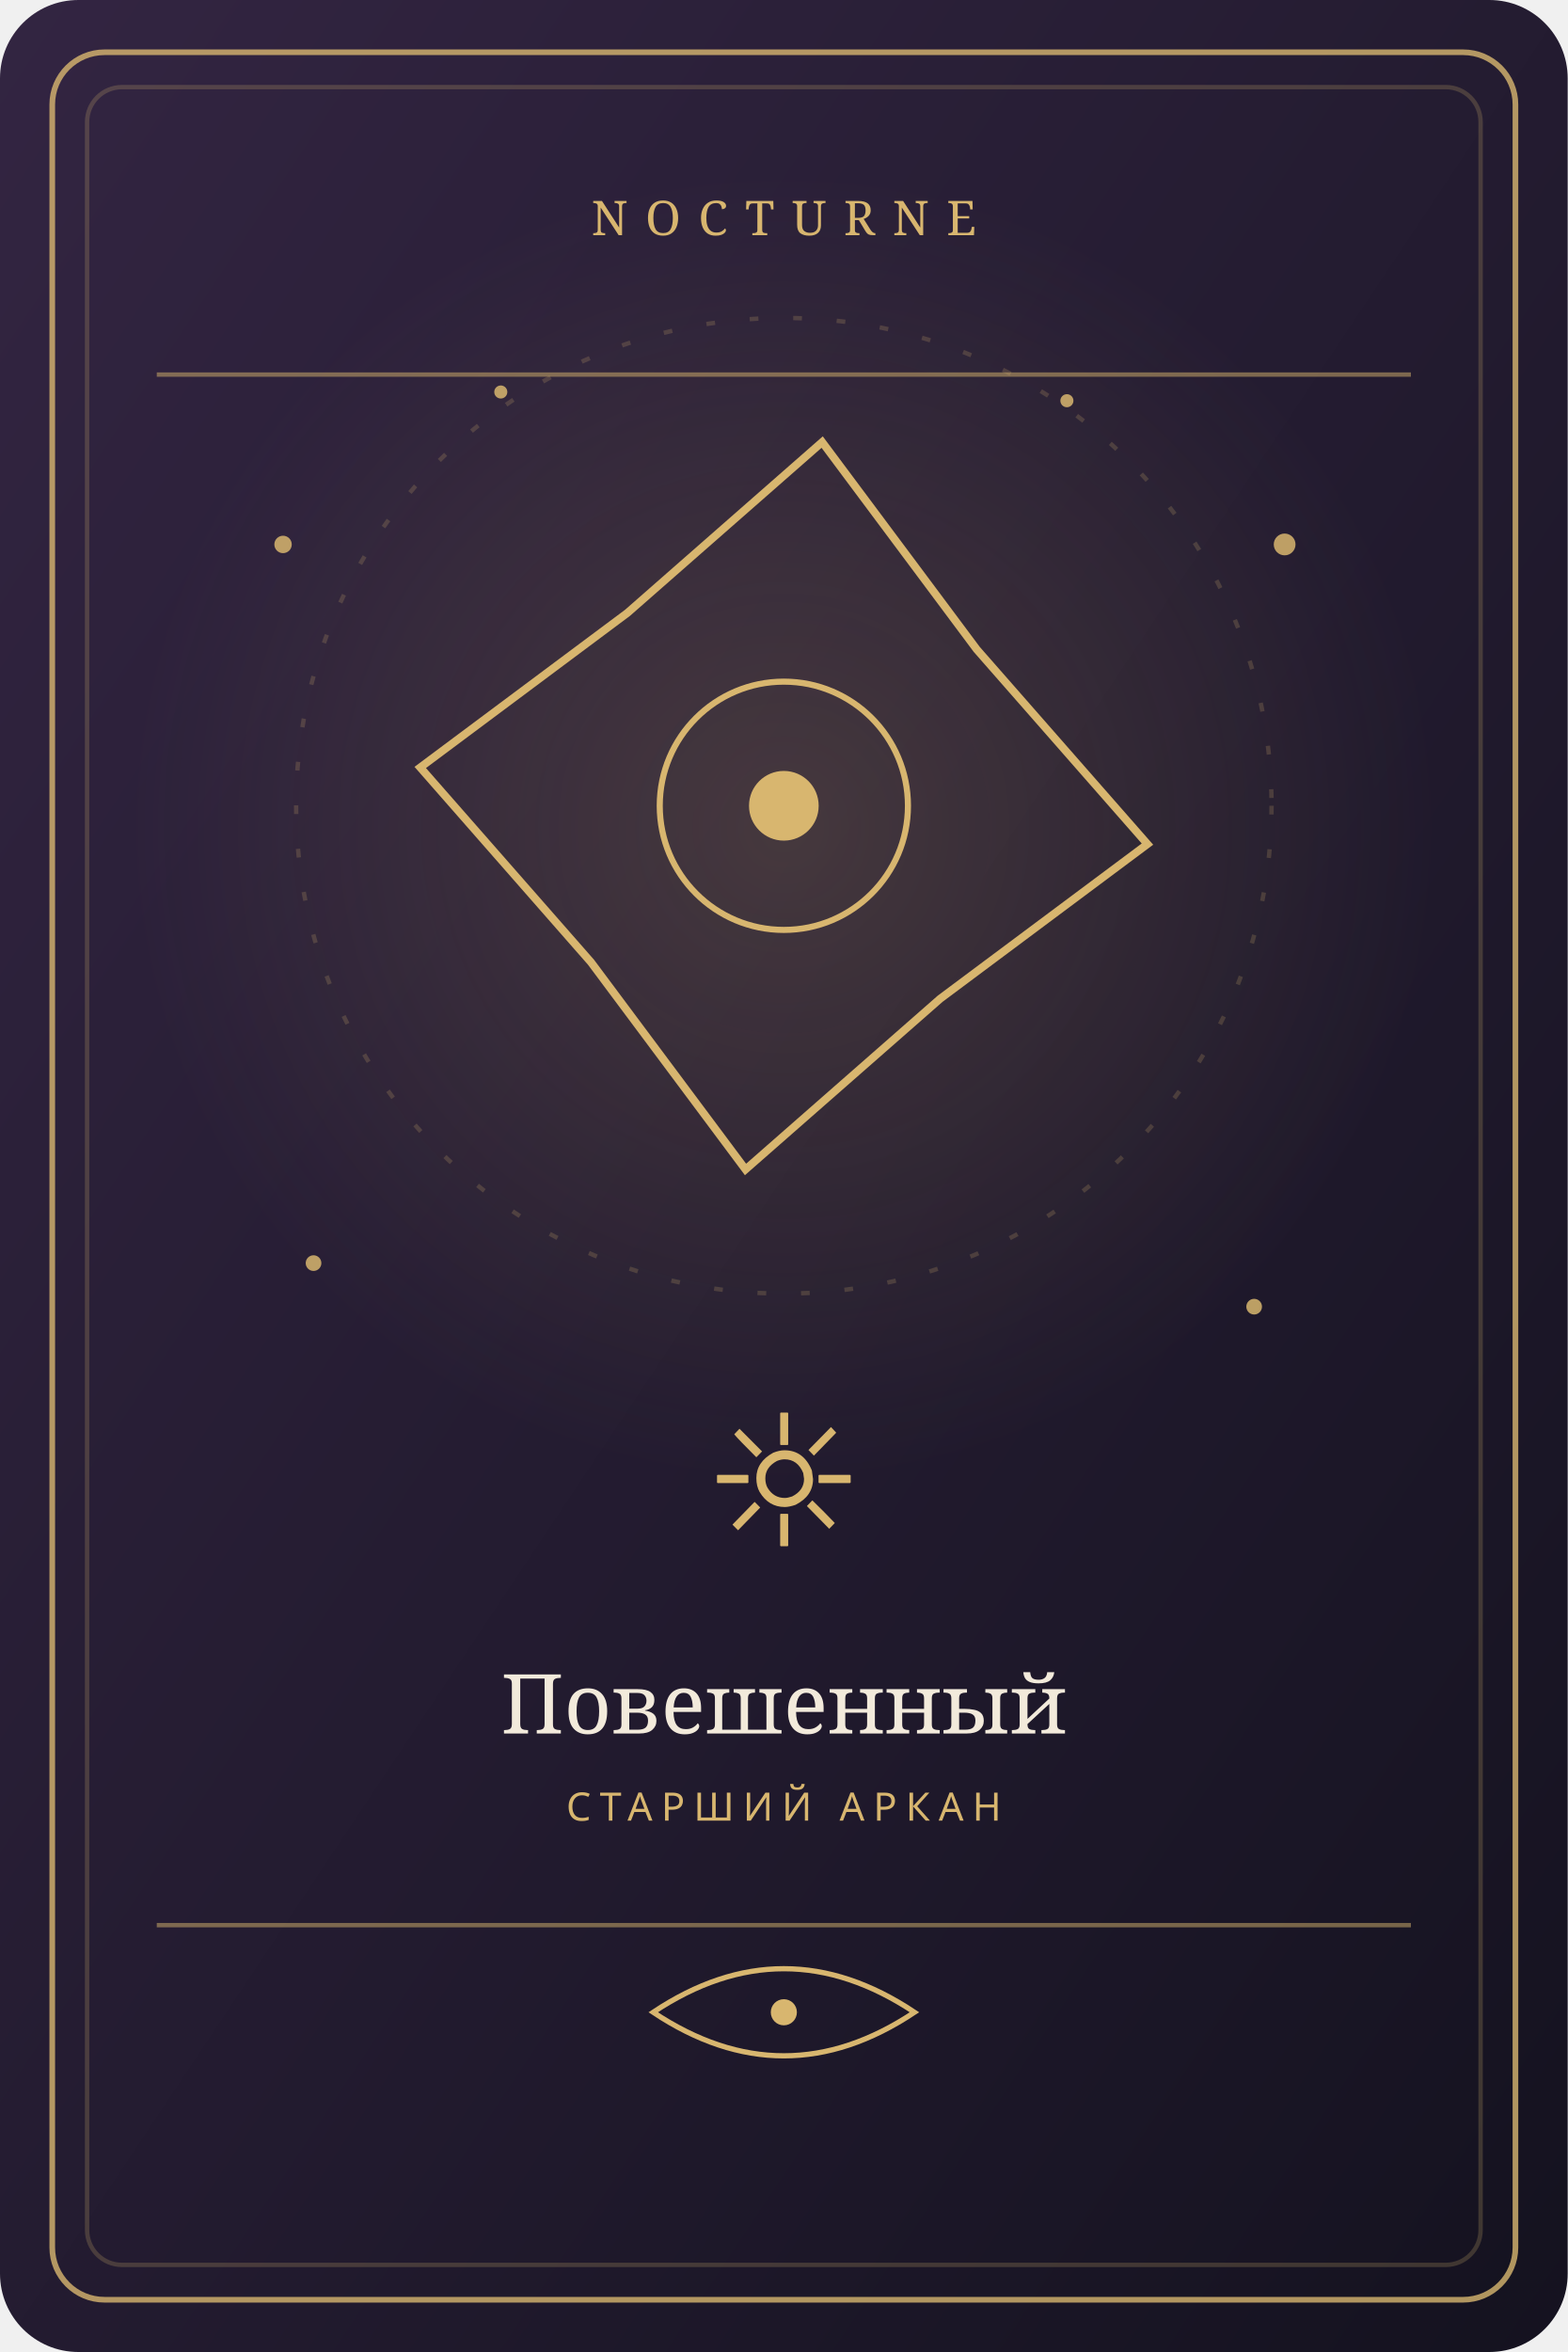
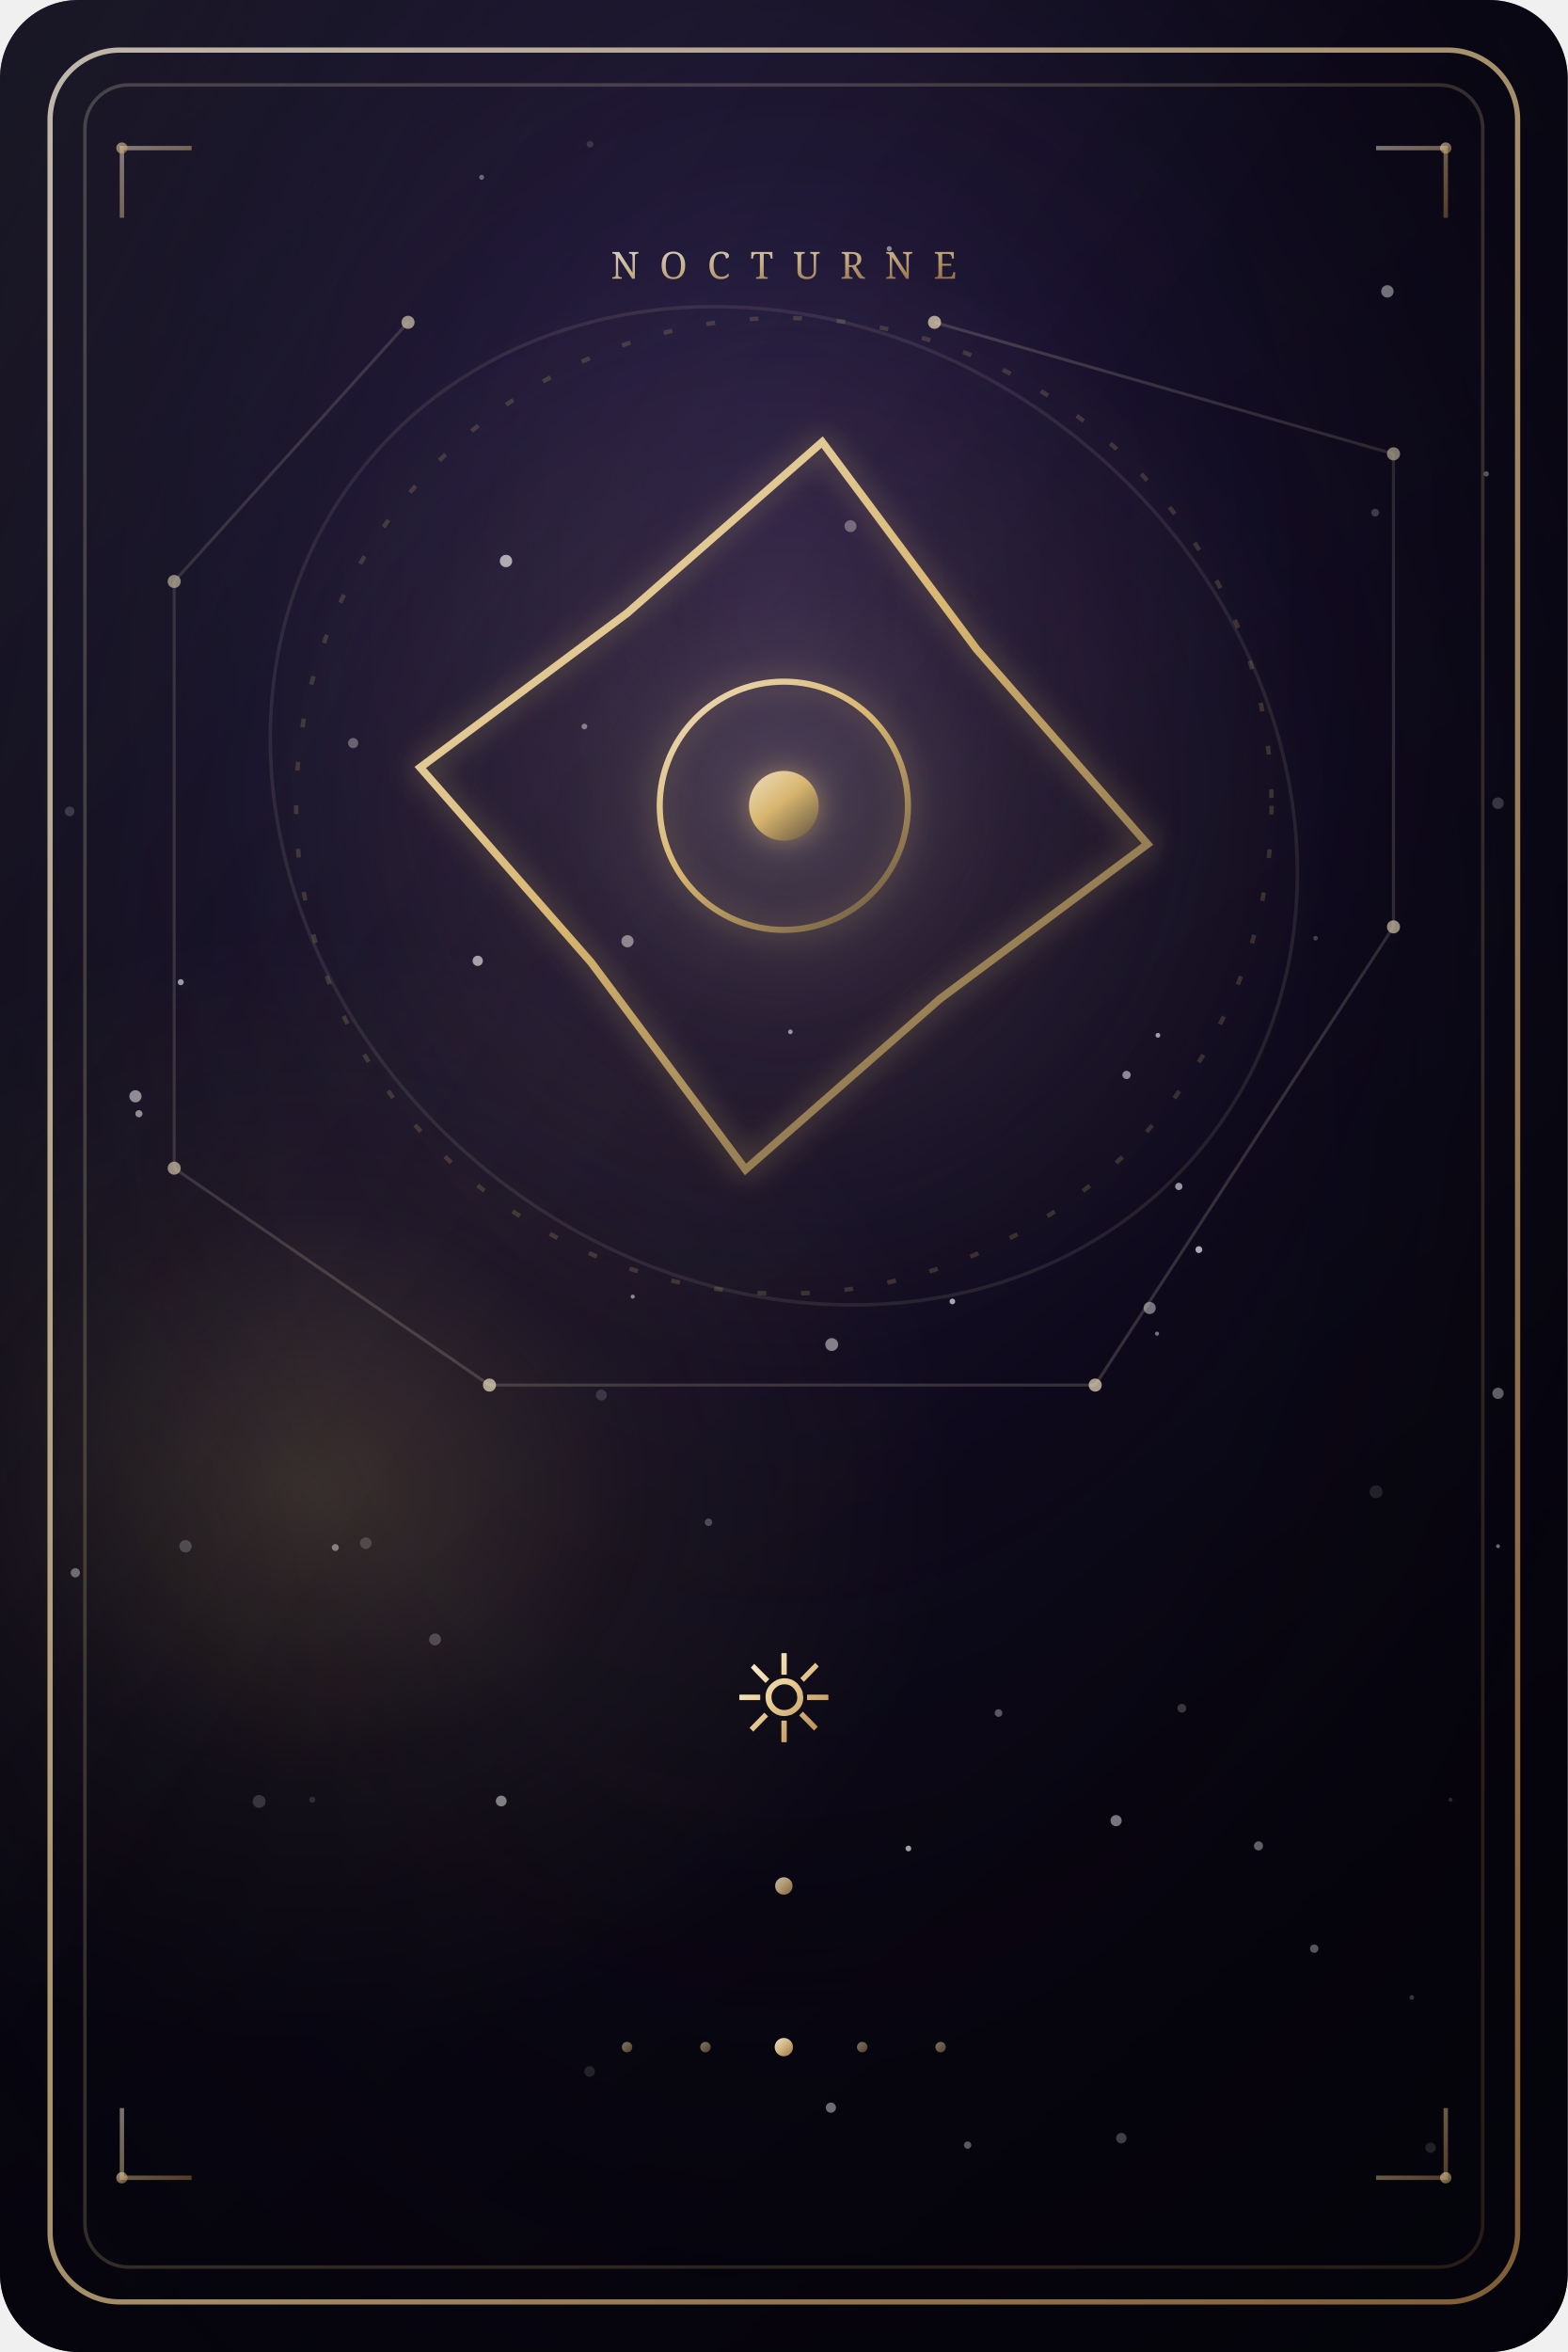
<svg xmlns="http://www.w3.org/2000/svg" viewBox="0 0 360 540" role="img" aria-label="Nocturne Tarot — Повешенный">
  <defs>
-     <linearGradient id="bg" x1="0" y1="0" x2="1" y2="1">
-       <stop stop-color="#332542" />
-       <stop offset="1" stop-color="#14121f" />
+     <linearGradient id="bg" x1="0" y1="0" x2=".55" y2="1">
+       <stop offset="0" stop-color="#161029" />
+       <stop offset=".5" stop-color="#0e0a1b" />
+       <stop offset="1" stop-color="#06040d" />
    </linearGradient>
-     <radialGradient id="glow">
-       <stop stop-color="#d8b66f" stop-opacity=".18" />
+     <radialGradient id="neb" cx=".5" cy=".26" r=".66">
+       <stop offset="0" stop-color="#6b4ab4" stop-opacity=".26" />
+       <stop offset=".5" stop-color="#3d2a6b" stop-opacity=".1" />
+       <stop offset="1" stop-color="#0a0814" stop-opacity="0" />
+     </radialGradient>
+     <radialGradient id="accentGlow" cx=".5" cy=".5" r=".5">
+       <stop offset="0" stop-color="#d8b66f" stop-opacity=".22" />
+       <stop offset=".5" stop-color="#d8b66f" stop-opacity=".06" />
      <stop offset="1" stop-color="#d8b66f" stop-opacity="0" />
    </radialGradient>
+     <radialGradient id="halo" cx=".5" cy=".5" r=".5">
+       <stop offset="0" stop-color="#eddebe" stop-opacity=".22" />
+       <stop offset=".4" stop-color="#d8b66f" stop-opacity=".08" />
+       <stop offset="1" stop-color="#d8b66f" stop-opacity="0" />
+     </radialGradient>
+     <radialGradient id="vig" cx=".5" cy=".44" r=".76">
+       <stop offset=".42" stop-color="#04030a" stop-opacity="0" />
+       <stop offset="1" stop-color="#04030a" stop-opacity=".8" />
+     </radialGradient>
+     <linearGradient id="gold" x1="0" y1="0" x2="1" y2="1">
+       <stop offset="0" stop-color="#fff6df" />
+       <stop offset=".45" stop-color="#e8cc93" />
+       <stop offset="1" stop-color="#ad7f47" />
+     </linearGradient>
+     <linearGradient id="sig" x1="0" y1="0" x2=".8" y2="1">
+       <stop offset="0" stop-color="#eddebe" />
+       <stop offset=".5" stop-color="#d8b66f" />
+       <stop offset="1" stop-color="#746146" />
+     </linearGradient>
+     <linearGradient id="sheen" x1="0" y1="0" x2="1" y2="1">
+       <stop offset="0" stop-color="#ffffff" stop-opacity=".06" />
+       <stop offset=".45" stop-color="#ffffff" stop-opacity="0" />
+     </linearGradient>
+     <filter id="glow" x="-40%" y="-40%" width="180%" height="180%">
+       <feDropShadow dx="0" dy="0" stdDeviation="3.2" flood-color="#d8b66f" flood-opacity=".55" />
+     </filter>
  </defs>
  <rect width="360" height="540" rx="18" fill="url(#bg)" />
-   <rect x="12" y="12" width="336" height="516" rx="12" fill="none" stroke="#d8b66f" stroke-opacity=".8" stroke-width="1.3" />
-   <rect x="20" y="20" width="320" height="500" rx="8" fill="none" stroke="#d8b66f" stroke-opacity=".22" />
-   <circle cx="180" cy="190" r="150" fill="url(#glow)" />
-   <path d="M36 86 H324 M36 442 H324" stroke="#d8b66f" stroke-opacity=".5" />
+   <rect width="360" height="540" rx="18" fill="url(#neb)" />
+   <ellipse cx="70" cy="342" rx="150" ry="128" fill="url(#accentGlow)" />
+   <g>
+     <circle cx="264.0" cy="300.3" r="1.40" fill="#fff" opacity="0.43" />
+     <circle cx="208.6" cy="424.4" r="0.66" fill="#fff" opacity="0.66" />
+     <circle cx="138.1" cy="320.3" r="1.25" fill="#fff" opacity="0.14" />
+     <circle cx="257.5" cy="490.9" r="1.20" fill="#fff" opacity="0.36" />
+     <circle cx="116.2" cy="128.8" r="1.42" fill="#fff" opacity="0.63" />
+     <circle cx="318.6" cy="66.9" r="1.42" fill="#fff" opacity="0.62" />
+     <circle cx="344.0" cy="184.4" r="1.33" fill="#fff" opacity="0.25" />
+     <circle cx="289.0" cy="423.8" r="1.04" fill="#fff" opacity="0.48" />
+     <circle cx="144.1" cy="216.1" r="1.40" fill="#fff" opacity="0.47" />
+     <circle cx="328.5" cy="493.1" r="1.18" fill="#fff" opacity="0.25" />
+     <circle cx="301.8" cy="447.4" r="0.96" fill="#fff" opacity="0.50" />
+     <circle cx="275.3" cy="286.9" r="0.79" fill="#fff" opacity="0.65" />
+     <circle cx="81.1" cy="170.6" r="1.17" fill="#fff" opacity="0.32" />
+     <circle cx="59.5" cy="413.6" r="1.48" fill="#fff" opacity="0.22" />
+     <circle cx="341.3" cy="108.8" r="0.60" fill="#fff" opacity="0.47" />
+     <circle cx="71.7" cy="413.2" r="0.70" fill="#fff" opacity="0.16" />
+     <circle cx="31.9" cy="255.7" r="0.82" fill="#fff" opacity="0.62" />
+     <circle cx="204.2" cy="57.1" r="0.59" fill="#fff" opacity="0.50" />
+     <circle cx="229.3" cy="393.3" r="0.88" fill="#fff" opacity="0.32" />
+     <circle cx="145.3" cy="297.7" r="0.47" fill="#fff" opacity="0.49" />
+     <circle cx="270.7" cy="272.4" r="0.84" fill="#fff" opacity="0.57" />
+     <circle cx="333.1" cy="413.2" r="0.47" fill="#fff" opacity="0.22" />
+     <circle cx="134.2" cy="166.8" r="0.66" fill="#fff" opacity="0.42" />
+     <circle cx="344.0" cy="319.9" r="1.29" fill="#fff" opacity="0.50" />
+     <circle cx="115.1" cy="413.5" r="1.24" fill="#fff" opacity="0.52" />
+     <circle cx="195.3" cy="120.8" r="1.37" fill="#fff" opacity="0.33" />
+     <circle cx="265.7" cy="306.2" r="0.46" fill="#fff" opacity="0.44" />
+     <circle cx="135.4" cy="475.6" r="1.21" fill="#fff" opacity="0.15" />
+     <circle cx="344.0" cy="355.0" r="0.44" fill="#fff" opacity="0.62" />
+     <circle cx="77.0" cy="355.3" r="0.80" fill="#fff" opacity="0.45" />
+     <circle cx="135.5" cy="33.1" r="0.77" fill="#fff" opacity="0.15" />
+     <circle cx="41.5" cy="225.5" r="0.70" fill="#fff" opacity="0.65" />
+     <circle cx="31.1" cy="251.7" r="1.40" fill="#fff" opacity="0.62" />
+     <circle cx="84.0" cy="354.3" r="1.33" fill="#fff" opacity="0.17" />
+     <circle cx="222.2" cy="492.5" r="0.84" fill="#fff" opacity="0.48" />
+     <circle cx="17.3" cy="361.1" r="1.06" fill="#fff" opacity="0.58" />
+     <circle cx="218.7" cy="298.8" r="0.65" fill="#fff" opacity="0.64" />
+     <circle cx="324.2" cy="458.6" r="0.53" fill="#fff" opacity="0.36" />
+     <circle cx="265.9" cy="237.7" r="0.55" fill="#fff" opacity="0.59" />
+     <circle cx="162.7" cy="349.5" r="0.86" fill="#fff" opacity="0.24" />
+     <circle cx="302.1" cy="215.4" r="0.52" fill="#fff" opacity="0.23" />
+     <circle cx="109.7" cy="220.6" r="1.18" fill="#fff" opacity="0.60" />
+     <circle cx="256.3" cy="418.0" r="1.28" fill="#fff" opacity="0.52" />
+     <circle cx="42.6" cy="355.0" r="1.41" fill="#fff" opacity="0.26" />
+     <circle cx="110.6" cy="40.7" r="0.57" fill="#fff" opacity="0.42" />
+     <circle cx="258.7" cy="246.8" r="0.95" fill="#fff" opacity="0.51" />
+     <circle cx="316.0" cy="342.5" r="1.48" fill="#fff" opacity="0.13" />
+     <circle cx="190.8" cy="483.9" r="1.17" fill="#fff" opacity="0.55" />
+     <circle cx="315.8" cy="117.7" r="0.89" fill="#fff" opacity="0.25" />
+     <circle cx="99.9" cy="376.4" r="1.36" fill="#fff" opacity="0.22" />
+     <circle cx="271.4" cy="392.2" r="1.01" fill="#fff" opacity="0.22" />
+     <circle cx="191.0" cy="308.7" r="1.48" fill="#fff" opacity="0.47" />
+     <circle cx="16.0" cy="186.3" r="1.10" fill="#fff" opacity="0.23" />
+     <circle cx="181.5" cy="236.9" r="0.53" fill="#fff" opacity="0.55" />
+   </g>
+   <g>
+     <circle cx="214.6" cy="74.0" r="1.5" fill="#eddebe" opacity=".7" />
+     <circle cx="320.0" cy="104.2" r="1.5" fill="#eddebe" opacity=".7" />
+     <circle cx="320.0" cy="212.8" r="1.5" fill="#eddebe" opacity=".7" />
+     <circle cx="251.5" cy="318.0" r="1.5" fill="#eddebe" opacity=".7" />
+     <circle cx="112.4" cy="318.0" r="1.5" fill="#eddebe" opacity=".7" />
+     <circle cx="40.0" cy="268.2" r="1.5" fill="#eddebe" opacity=".7" />
+     <circle cx="40.0" cy="133.5" r="1.5" fill="#eddebe" opacity=".7" />
+     <circle cx="93.7" cy="74.0" r="1.5" fill="#eddebe" opacity=".7" />
+     <line x1="214.6" y1="74.0" x2="320.0" y2="104.2" stroke="#eddebe" stroke-opacity=".18" stroke-width=".7" />
+     <line x1="320.0" y1="104.2" x2="320.0" y2="212.8" stroke="#eddebe" stroke-opacity=".18" stroke-width=".7" />
+     <line x1="320.0" y1="212.8" x2="251.5" y2="318.0" stroke="#eddebe" stroke-opacity=".18" stroke-width=".7" />
+     <line x1="251.5" y1="318.0" x2="112.4" y2="318.0" stroke="#eddebe" stroke-opacity=".18" stroke-width=".7" />
+     <line x1="112.4" y1="318.0" x2="40.0" y2="268.2" stroke="#eddebe" stroke-opacity=".18" stroke-width=".7" />
+     <line x1="40.0" y1="268.2" x2="40.0" y2="133.5" stroke="#eddebe" stroke-opacity=".18" stroke-width=".7" />
+     <line x1="40.0" y1="133.5" x2="93.7" y2="74.0" stroke="#eddebe" stroke-opacity=".18" stroke-width=".7" />
+   </g>
+   <ellipse cx="180" cy="185" rx="124" ry="108" transform="rotate(39 180 185)" fill="none" stroke="#eddebe" stroke-opacity=".1" stroke-width=".8" />
+   <rect width="360" height="540" rx="18" fill="url(#vig)" />
+   <rect width="360" height="540" rx="18" fill="url(#sheen)" />
+   <circle cx="180" cy="185" r="126" fill="url(#halo)" />
+   <rect x="11.5" y="11.5" width="337" height="517" rx="16" fill="none" stroke="url(#gold)" stroke-opacity=".72" stroke-width="1.2" />
+   <rect x="19.5" y="19.5" width="321" height="501" rx="10" fill="none" stroke="url(#gold)" stroke-opacity=".2" stroke-width=".8" />
+   <g stroke="url(#gold)" stroke-opacity=".45" stroke-width="1" fill="none">
+     <path d="M28 50 V34 H44" />
+     <path d="M332 50 V34 H316" />
+     <path d="M28 484 V500 H44" />
+     <path d="M332 484 V500 H316" />
+   </g>
+   <g fill="url(#gold)" opacity=".55">
+     <circle cx="28" cy="34" r="1.3" />
+     <circle cx="332" cy="34" r="1.3" />
+     <circle cx="28" cy="500" r="1.3" />
+     <circle cx="332" cy="500" r="1.3" />
+   </g>
+   <path d="M58 60 H114 M246 60 H302" stroke="url(#gold)" stroke-opacity=".34" stroke-width=".9" />
+   <text x="180" y="64" text-anchor="middle" fill="url(#gold)" fill-opacity=".82" font-family="Georgia,serif" font-size="8.6" letter-spacing="4.6">NOCTURNE</text>
  <circle cx="180" cy="185" r="112" fill="none" stroke="#d8b66f" stroke-opacity=".2" stroke-dasharray="2 8" />
-   <polygon points="215.9,229.3 171.2,268.5 135.7,220.9 96.5,176.2 144.1,140.7 188.8,101.5 224.3,149.1 263.5,193.8" fill="none" stroke="#d8b66f" stroke-width="1.8" />
-   <circle cx="180" cy="185" r="28.5" fill="none" stroke="#d8b66f" stroke-width="1.4" />
-   <circle cx="180" cy="185" r="8" fill="#d8b66f" />
-   <g fill="#d8b66f" opacity=".85">
-     <circle cx="65" cy="125" r="2" />
-     <circle cx="295" cy="125" r="2.5" />
-     <circle cx="72" cy="290" r="1.8" />
-     <circle cx="288" cy="300" r="1.8" />
-     <circle cx="115" cy="90" r="1.5" />
-     <circle cx="245" cy="92" r="1.5" />
+   <g filter="url(#glow)">
+     <polygon points="215.9,229.3 171.2,268.5 135.7,220.9 96.5,176.2 144.1,140.7 188.8,101.5 224.3,149.1 263.5,193.8" fill="none" stroke="url(#sig)" stroke-width="1.8" />
+     <circle cx="180" cy="185" r="28.5" fill="none" stroke="url(#sig)" stroke-width="1.4" />
+     <circle cx="180" cy="185" r="8" fill="url(#sig)" />
  </g>
-   <text x="180" y="54" text-anchor="middle" fill="#d8b66f" font-family="Georgia,serif" font-size="11" letter-spacing="4">NOCTURNE</text>
-   <text x="180" y="355" text-anchor="middle" fill="#d8b66f" font-family="Georgia,serif" font-size="42">☼</text>
-   <text x="180" y="398" text-anchor="middle" fill="#f2eadb" font-family="Georgia,serif" font-size="19">Повешенный</text>
-   <text x="180" y="418" text-anchor="middle" fill="#d8b66f" font-family="sans-serif" font-size="9" letter-spacing="2">СТАРШИЙ АРКАН</text>
-   <path d="M150 462 Q180 442 210 462 Q180 482 150 462Z" fill="none" stroke="#d8b66f" stroke-width="1.2" />
-   <circle cx="180" cy="462" r="3" fill="#d8b66f" />
+   <text x="180" y="400" text-anchor="middle" fill="url(#gold)" font-family="Georgia,serif" font-size="28">☼</text>
+   <path d="M112 433 H166 M194 433 H248" stroke="url(#gold)" stroke-opacity=".3" stroke-width=".9" />
+   <circle cx="180" cy="433" r="2" fill="url(#gold)" opacity=".75" />
+   <g>
+     <circle cx="144" cy="470" r="1.2" fill="url(#gold)" opacity="0.45" />
+     <circle cx="162" cy="470" r="1.2" fill="url(#gold)" opacity="0.45" />
+     <circle cx="180" cy="470" r="2.1" fill="url(#gold)" opacity="0.9" />
+     <circle cx="198" cy="470" r="1.2" fill="url(#gold)" opacity="0.45" />
+     <circle cx="216" cy="470" r="1.2" fill="url(#gold)" opacity="0.45" />
+   </g>
</svg>
